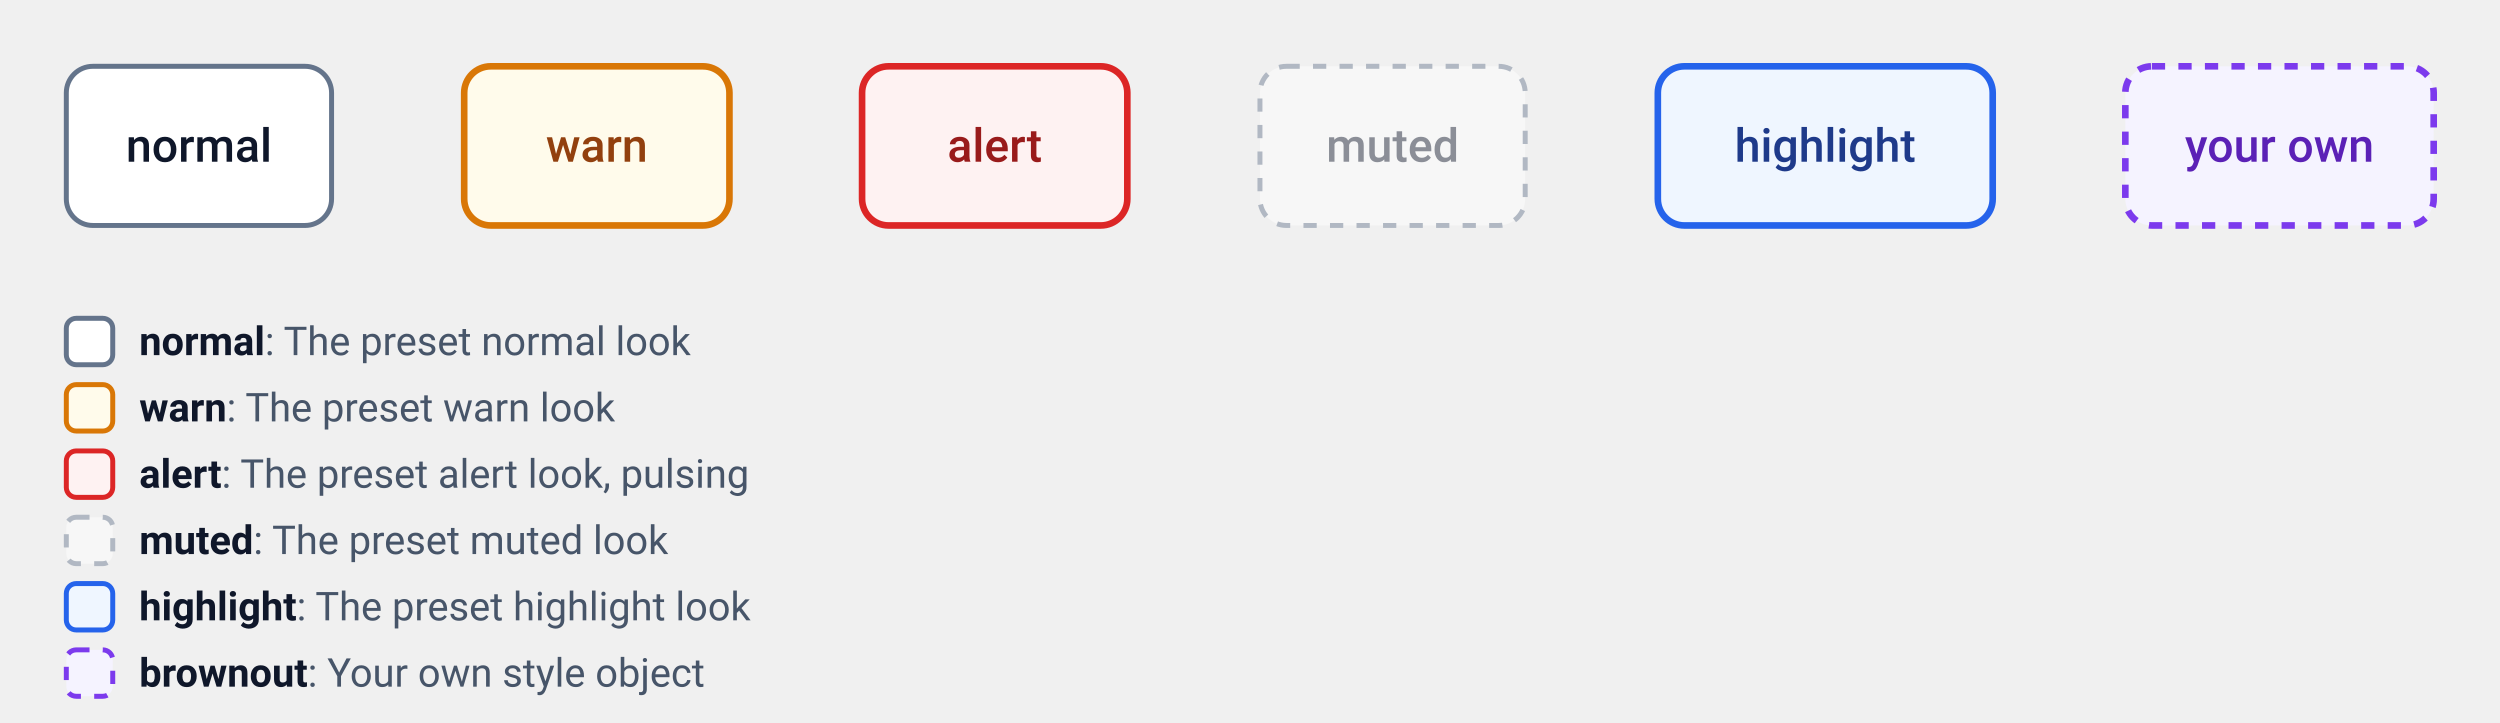
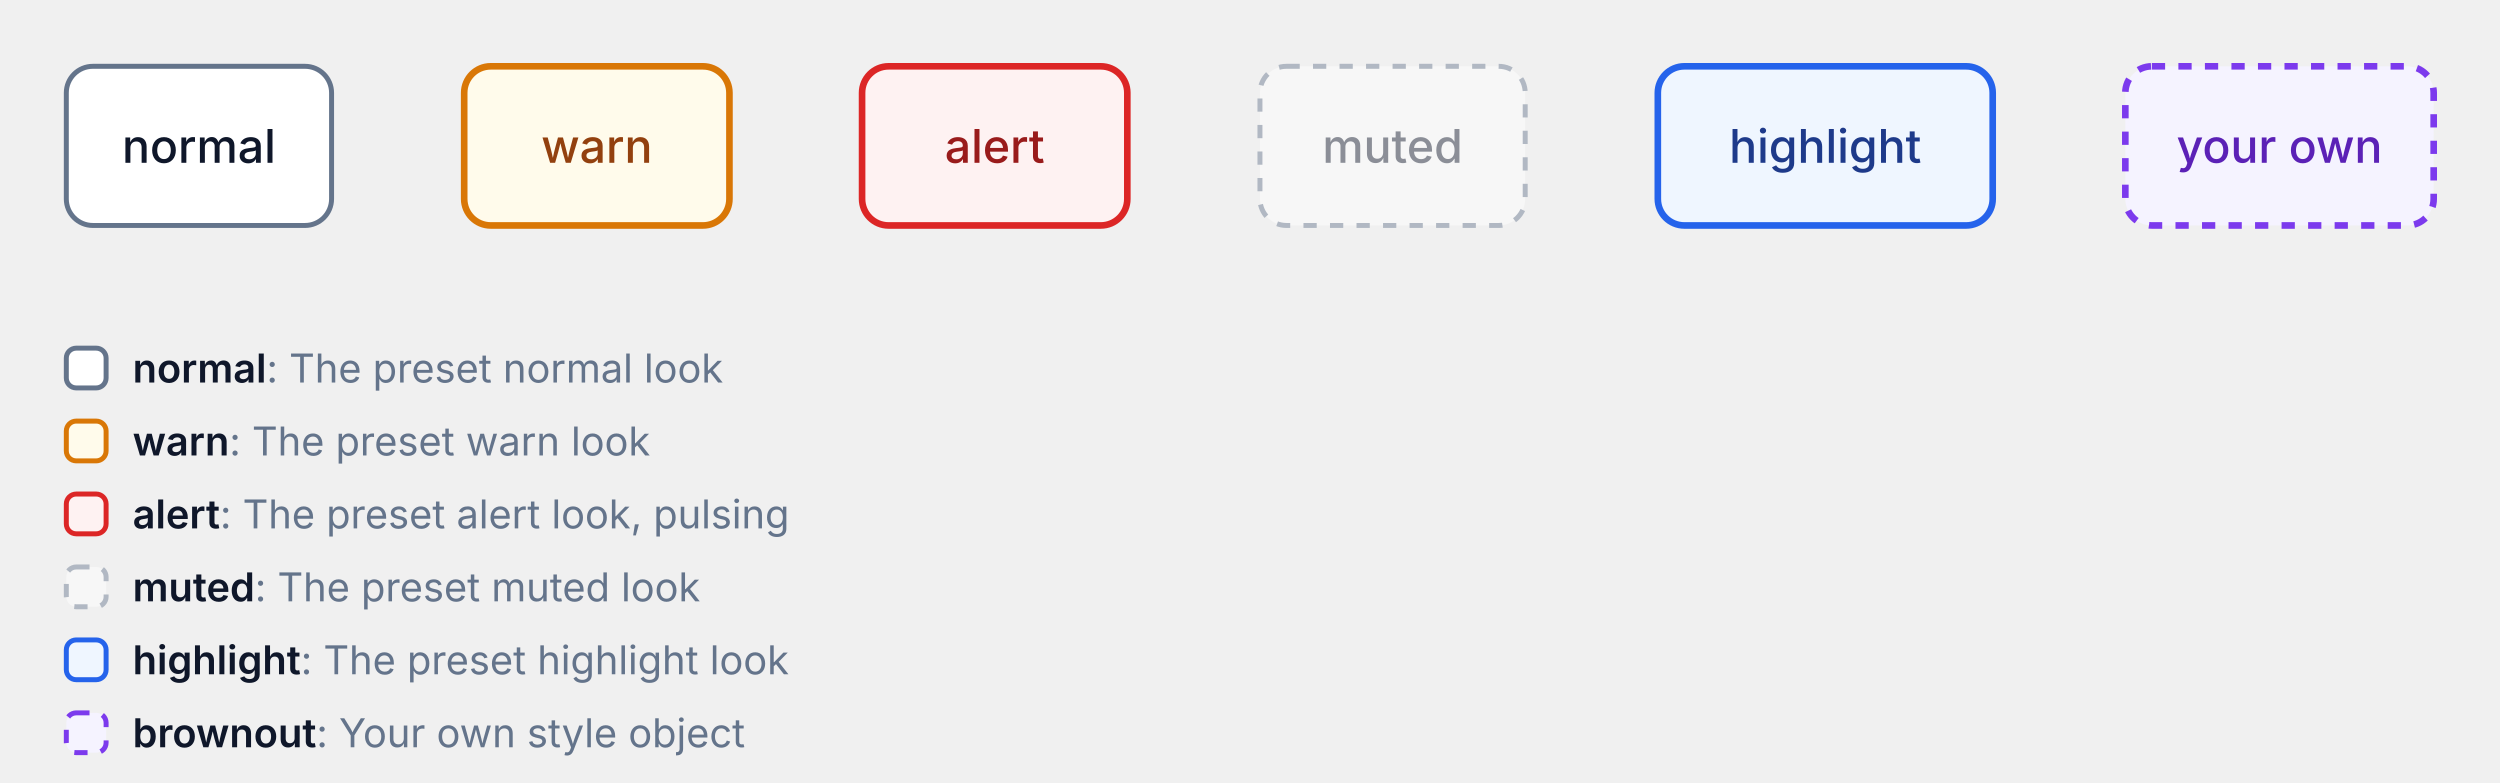
- <svg xmlns="http://www.w3.org/2000/svg" viewBox="0 0 754 218" width="754" height="218" data-orrery="1">
+ <svg xmlns="http://www.w3.org/2000/svg" viewBox="0 0 754 236" width="754" height="236" data-orrery="1">
  <style>.group-box{fill:#e2e8f0;fill-opacity:.35;stroke:#cbd5e1;stroke-width:1.5}
- .group-label{font:600 11px system-ui,-apple-system,"Segoe UI",Roboto,sans-serif;fill:#475569;letter-spacing:.06em;text-transform:uppercase;paint-order:stroke;stroke:#f1f5f9;stroke-width:4px;stroke-linejoin:round}
+ .group-label{font:700 11px Inter,system-ui,-apple-system,"Segoe UI",Roboto,sans-serif;fill:#64748b;letter-spacing:.1em;text-transform:uppercase;paint-order:stroke;stroke:#f1f5f9;stroke-width:3px;stroke-linejoin:round}
.group-label.centred{text-anchor:middle}
.group[data-collapsed] .group-box{fill-opacity:.7}
- .summary-label{font:500 16px system-ui,-apple-system,"Segoe UI",Roboto,sans-serif;fill:#0f172a;text-anchor:middle;dominant-baseline:central}
+ .summary-label{font:500 14px Inter,system-ui,-apple-system,"Segoe UI",Roboto,sans-serif;fill:#0f172a;text-anchor:middle;dominant-baseline:central}
.expand-mark{fill:none;stroke:#94a3b8;stroke-width:1.5;stroke-linecap:round}
.node-box{fill:#ffffff;stroke:#64748b;stroke-width:1.5}
- .node-label{font:500 14px system-ui,-apple-system,"Segoe UI",Roboto,sans-serif;fill:#0f172a;text-anchor:middle;dominant-baseline:central}
- .node-tech{font:11px system-ui,-apple-system,"Segoe UI",Roboto,sans-serif;fill:#64748b;text-anchor:middle;dominant-baseline:central}
+ .node-label{font:500 14px Inter,system-ui,-apple-system,"Segoe UI",Roboto,sans-serif;fill:#0f172a;text-anchor:middle;dominant-baseline:central}
+ .node-tech{font:12px Inter,system-ui,-apple-system,"Segoe UI",Roboto,sans-serif;fill:#64748b;text-anchor:middle;dominant-baseline:central;font-variant-numeric:tabular-nums}
.replica-box{fill:#ffffff;stroke:#94a3b8;stroke-width:1.5}
- .badge{font:600 11px system-ui,-apple-system,"Segoe UI",Roboto,sans-serif;fill:#475569;text-anchor:end;dominant-baseline:central}
+ .badge{font:600 12px Inter,system-ui,-apple-system,"Segoe UI",Roboto,sans-serif;fill:#64748b;text-anchor:end;dominant-baseline:central;font-variant-numeric:tabular-nums}
.node[data-ghost]{opacity:.5}.node[data-ghost] .node-box{stroke-dasharray:3 3}.node[data-ghost] .node-label{font-style:italic}
.glyph{fill:none;stroke:#475569;stroke-width:1.5;stroke-linejoin:round;stroke-linecap:round}
- .glyph-text{font:600 13px system-ui,-apple-system,"Segoe UI",Roboto,sans-serif;fill:#475569;text-anchor:middle;dominant-baseline:central}
+ .glyph-text{font:600 13px Inter,system-ui,-apple-system,"Segoe UI",Roboto,sans-serif;fill:#475569;text-anchor:middle;dominant-baseline:central}
.edge{fill:none;stroke:#94a3b8;stroke-width:1.5}
.flow{fill:none;stroke:#2563eb;stroke-linecap:round;stroke-dasharray:6 10;animation:orrery-flow 1s linear infinite}
- .edge-label{font:12px system-ui,-apple-system,"Segoe UI",Roboto,sans-serif;fill:#475569;text-anchor:middle;dominant-baseline:central;paint-order:stroke;stroke:#ffffff;stroke-width:5px;stroke-linejoin:round}
- .legend text{font:12px system-ui,-apple-system,"Segoe UI",Roboto,sans-serif;fill:#475569;dominant-baseline:central}.legend .legend-name{font-weight:600;fill:#0f172a}
- .step-note{font:500 12px system-ui,-apple-system,"Segoe UI",Roboto,sans-serif;fill:#475569;dominant-baseline:central}
+ .edge-label{font:12px Inter,system-ui,-apple-system,"Segoe UI",Roboto,sans-serif;fill:#64748b;text-anchor:middle;dominant-baseline:central;paint-order:stroke;stroke:#ffffff;stroke-width:4px;stroke-linejoin:round}
+ .legend text{font:12px Inter,system-ui,-apple-system,"Segoe UI",Roboto,sans-serif;fill:#64748b;dominant-baseline:central}.legend .legend-name{font-weight:600;fill:#0f172a}
+ .step-note{font:500 13px Inter,system-ui,-apple-system,"Segoe UI",Roboto,sans-serif;fill:#334155;dominant-baseline:central}
@keyframes orrery-flow{to{stroke-dashoffset:-16}}
@keyframes orrery-pulse{0%{stroke-opacity:1}50%{stroke-opacity:0.4}100%{stroke-opacity:1}}
.kind-external .node-box{stroke-dasharray:5 4;fill:#f8fafc}
.gk-region .group-box{stroke-dasharray:8 6}
.gk-zone .group-box{stroke-dasharray:3 5}
.gk-cluster .group-box{stroke:#94a3b8}
.gk-boundary .group-box{stroke:#dc2626;fill-opacity:0;stroke-dasharray:8 6}
.edge-async{stroke-dasharray:6 5}
.edge-replication{stroke-dasharray:2 4}
.edge-dataflow{stroke-width:3}
.st-degraded .node-box{stroke:#d97706;stroke-width:2;fill:#fffbeb}
.st-degraded .group-box{stroke:#d97706;stroke-width:2;fill:#fffbeb}
.st-degraded .node-label{fill:#92400e}
.st-degraded .group-label{fill:#92400e}
.st-failed .node-box{stroke:#dc2626;stroke-width:2;fill:#fef2f2;animation:orrery-pulse 1.2s linear infinite}
.st-failed .group-box{stroke:#dc2626;stroke-width:2;fill:#fef2f2;animation:orrery-pulse 1.2s linear infinite}
.st-failed .node-label{fill:#991b1b}
.st-failed .group-label{fill:#991b1b}
.st-off .node-box{stroke-dasharray:4 4}
.st-off .group-box{stroke-dasharray:4 4}
.st-off{opacity:0.45}
.st-warn .node-box{stroke:#d97706;stroke-width:2;fill:#fffbeb}
.st-warn .group-box{stroke:#d97706;stroke-width:2;fill:#fffbeb}
.st-warn .node-label{fill:#92400e}
.st-warn .group-label{fill:#92400e}
.st-alert .node-box{stroke:#dc2626;stroke-width:2;fill:#fef2f2;animation:orrery-pulse 1.2s linear infinite}
.st-alert .group-box{stroke:#dc2626;stroke-width:2;fill:#fef2f2;animation:orrery-pulse 1.2s linear infinite}
.st-alert .node-label{fill:#991b1b}
.st-alert .group-label{fill:#991b1b}
.st-muted .node-box{stroke-dasharray:4 4}
.st-muted .group-box{stroke-dasharray:4 4}
.st-muted{opacity:0.45}
.st-highlight .node-box{stroke:#2563eb;stroke-width:2;fill:#eff6ff}
.st-highlight .group-box{stroke:#2563eb;stroke-width:2;fill:#eff6ff}
.st-highlight .node-label{fill:#1e3a8a}
.st-highlight .group-label{fill:#1e3a8a}
.st-brownout .node-box{stroke:#7c3aed;stroke-width:2;fill:#f5f3ff;stroke-dasharray:4 4;animation:orrery-pulse 1.2s linear infinite}
.st-brownout .group-box{stroke:#7c3aed;stroke-width:2;fill:#f5f3ff;stroke-dasharray:4 4;animation:orrery-pulse 1.2s linear infinite}
.st-brownout .node-label{fill:#5b21b6}
.st-brownout .group-label{fill:#5b21b6}</style>
  <defs>
    <marker id="arrow" viewBox="0 0 12 12" refX="11" refY="6" markerWidth="12" markerHeight="12" markerUnits="userSpaceOnUse" orient="auto">
      <path d="M0 0L12 6L0 12z" fill="#94a3b8" />
    </marker>
    <marker id="arrow-start" viewBox="0 0 12 12" refX="1" refY="6" markerWidth="12" markerHeight="12" markerUnits="userSpaceOnUse" orient="auto">
      <path d="M12 0L0 6L12 12z" fill="#94a3b8" />
    </marker>
  </defs>
  <g class="scene">
-     <g class="view" data-view="default" data-open="" data-title="The looks a state can wear" data-size="754 218">
+     <g class="view" data-view="default" data-open="" data-title="The looks a state can wear" data-size="754 236">
      <g class="groups">

</g>
      <g class="edges">

</g>
      <g class="nodes">
        <g class="node kind-service st-normal" data-node="a" data-kind="service" data-state="normal" data-bbox="20 20 80 48" transform="translate(20 20)">
          <rect class="node-box" width="80" height="48" rx="8" />
          <text class="node-label" x="40" y="24">normal</text>
        </g>
        <g class="node kind-service st-warn" data-node="b" data-kind="service" data-state="warn" data-bbox="140 20 80 48" transform="translate(140 20)">
          <rect class="node-box" width="80" height="48" rx="8" />
          <text class="node-label" x="40" y="24">warn</text>
        </g>
        <g class="node kind-service st-alert" data-node="c" data-kind="service" data-state="alert" data-pulse="1" data-bbox="260 20 80 48" transform="translate(260 20)">
          <rect class="node-box" width="80" height="48" rx="8" />
          <text class="node-label" x="40" y="24">alert</text>
        </g>
        <g class="node kind-service st-muted" data-node="d" data-kind="service" data-state="muted" data-bbox="380 20 80 48" transform="translate(380 20)">
          <rect class="node-box" width="80" height="48" rx="8" />
          <text class="node-label" x="40" y="24">muted</text>
        </g>
        <g class="node kind-service st-highlight" data-node="e" data-kind="service" data-state="highlight" data-bbox="500 20 101 48" transform="translate(500 20)">
          <rect class="node-box" width="101" height="48" rx="8" />
          <text class="node-label" x="50.5" y="24">highlight</text>
        </g>
        <g class="node kind-service st-brownout" data-node="f" data-kind="service" data-state="brownout" data-pulse="1" data-bbox="641 20 93 48" transform="translate(641 20)">
          <rect class="node-box" width="93" height="48" rx="8" />
          <text class="node-label" x="46.5" y="24">your own</text>
        </g>
      </g>
-       <g class="legend" transform="translate(20 96)">
+       <g class="legend" transform="translate(20 104)">
        <g transform="translate(0 0)">
-           <rect width="14" height="14" rx="3" style="fill:#ffffff;stroke:#64748b;stroke-width:1.5" />
-           <text x="22" y="7">
+           <rect y="1" width="12" height="12" rx="3" style="fill:#ffffff;stroke:#64748b;stroke-width:1.5" />
+           <text x="20" y="7">
            <tspan class="legend-name">normal</tspan>: The preset normal look</text>
        </g>
-         <g transform="translate(0 20)">
-           <rect width="14" height="14" rx="3" style="fill:#fffbeb;stroke:#d97706;stroke-width:1.5" />
-           <text x="22" y="7">
+         <g transform="translate(0 22)">
+           <rect y="1" width="12" height="12" rx="3" style="fill:#fffbeb;stroke:#d97706;stroke-width:1.5" />
+           <text x="20" y="7">
            <tspan class="legend-name">warn</tspan>: The preset warn look</text>
        </g>
-         <g transform="translate(0 40)">
-           <rect width="14" height="14" rx="3" style="fill:#fef2f2;stroke:#dc2626;stroke-width:1.5" />
-           <text x="22" y="7">
+         <g transform="translate(0 44)">
+           <rect y="1" width="12" height="12" rx="3" style="fill:#fef2f2;stroke:#dc2626;stroke-width:1.5" />
+           <text x="20" y="7">
            <tspan class="legend-name">alert</tspan>: The preset alert look, pulsing</text>
        </g>
-         <g transform="translate(0 60)">
-           <rect width="14" height="14" rx="3" style="fill:#ffffff;stroke:#64748b;stroke-width:1.5;stroke-dasharray:4 4;opacity:0.45" />
-           <text x="22" y="7">
+         <g transform="translate(0 66)">
+           <rect y="1" width="12" height="12" rx="3" style="fill:#ffffff;stroke:#64748b;stroke-width:1.5;stroke-dasharray:4 4;opacity:0.45" />
+           <text x="20" y="7">
            <tspan class="legend-name">muted</tspan>: The preset muted look</text>
        </g>
-         <g transform="translate(0 80)">
-           <rect width="14" height="14" rx="3" style="fill:#eff6ff;stroke:#2563eb;stroke-width:1.5" />
-           <text x="22" y="7">
+         <g transform="translate(0 88)">
+           <rect y="1" width="12" height="12" rx="3" style="fill:#eff6ff;stroke:#2563eb;stroke-width:1.5" />
+           <text x="20" y="7">
            <tspan class="legend-name">highlight</tspan>: The preset highlight look</text>
        </g>
-         <g transform="translate(0 100)">
-           <rect width="14" height="14" rx="3" style="fill:#f5f3ff;stroke:#7c3aed;stroke-width:1.5;stroke-dasharray:4 4" />
-           <text x="22" y="7">
+         <g transform="translate(0 110)">
+           <rect y="1" width="12" height="12" rx="3" style="fill:#f5f3ff;stroke:#7c3aed;stroke-width:1.5;stroke-dasharray:4 4" />
+           <text x="20" y="7">
            <tspan class="legend-name">brownout</tspan>: Your own style object</text>
        </g>
      </g>
    </g>
  </g>
</svg>
